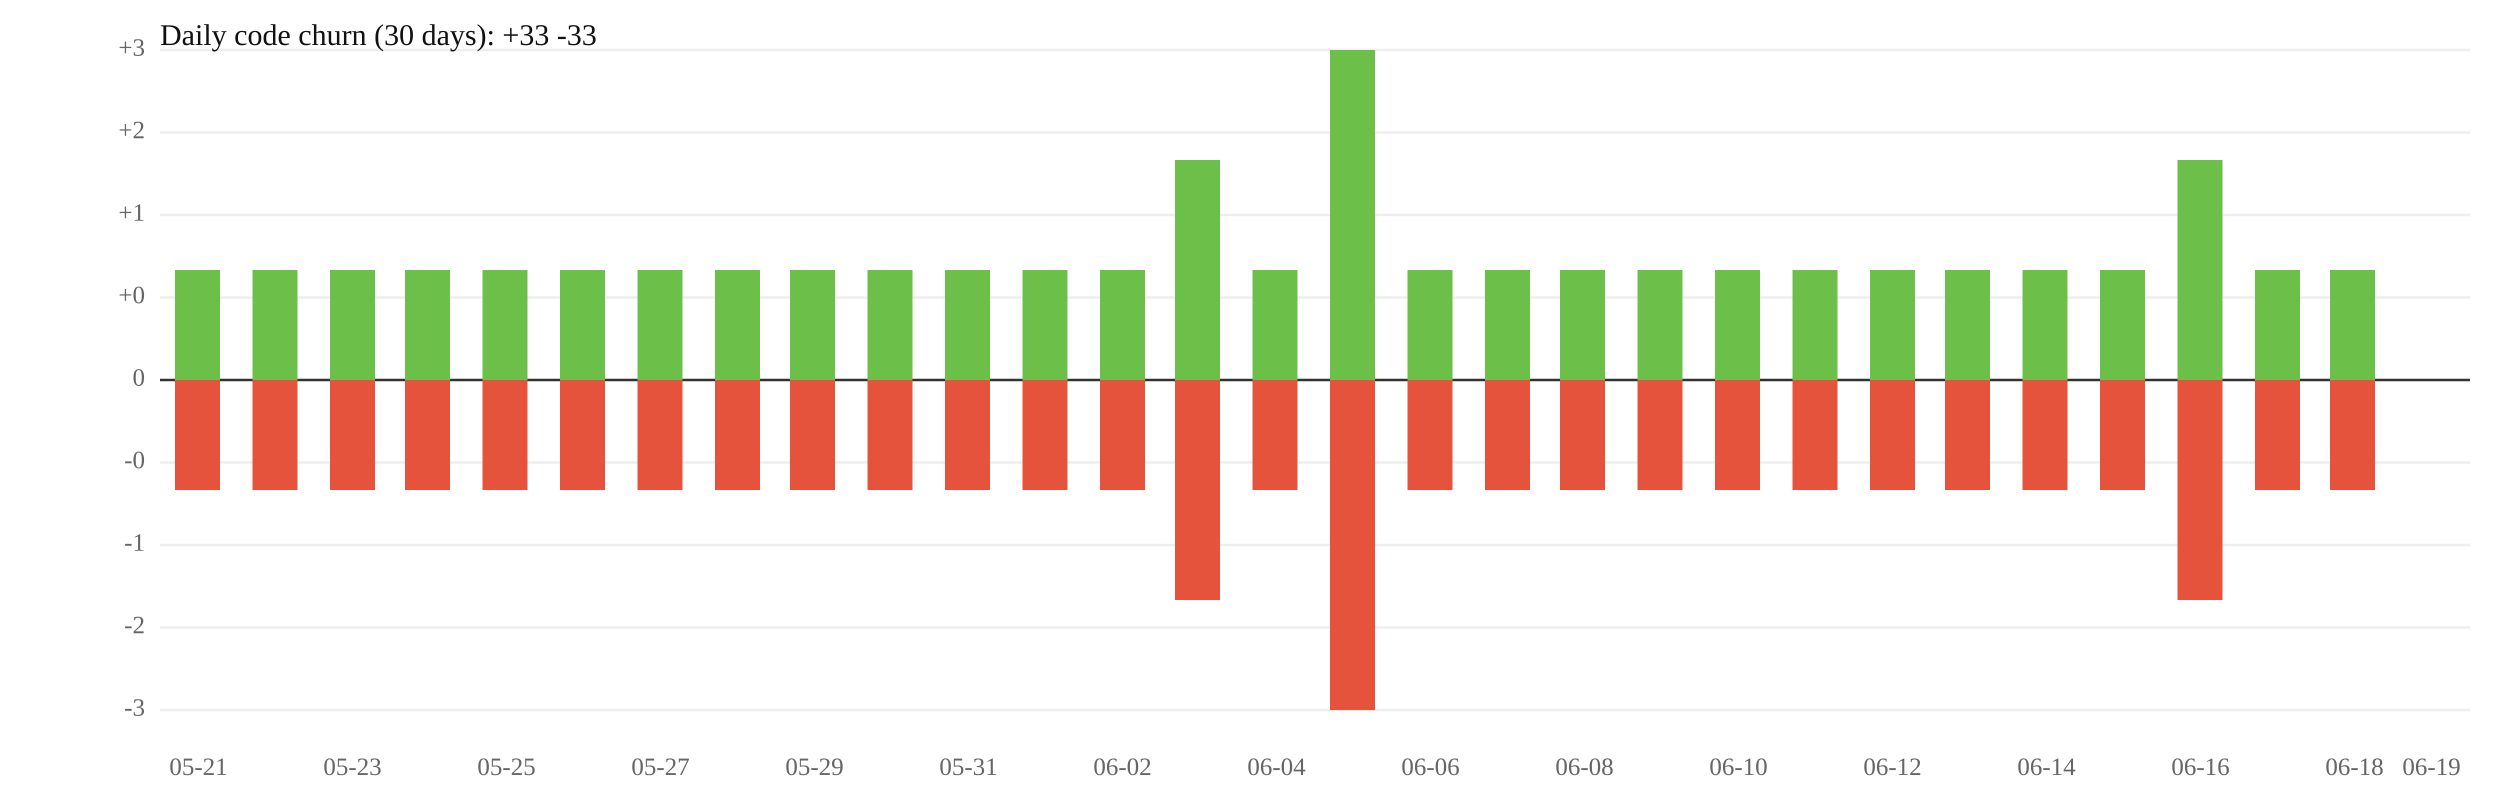
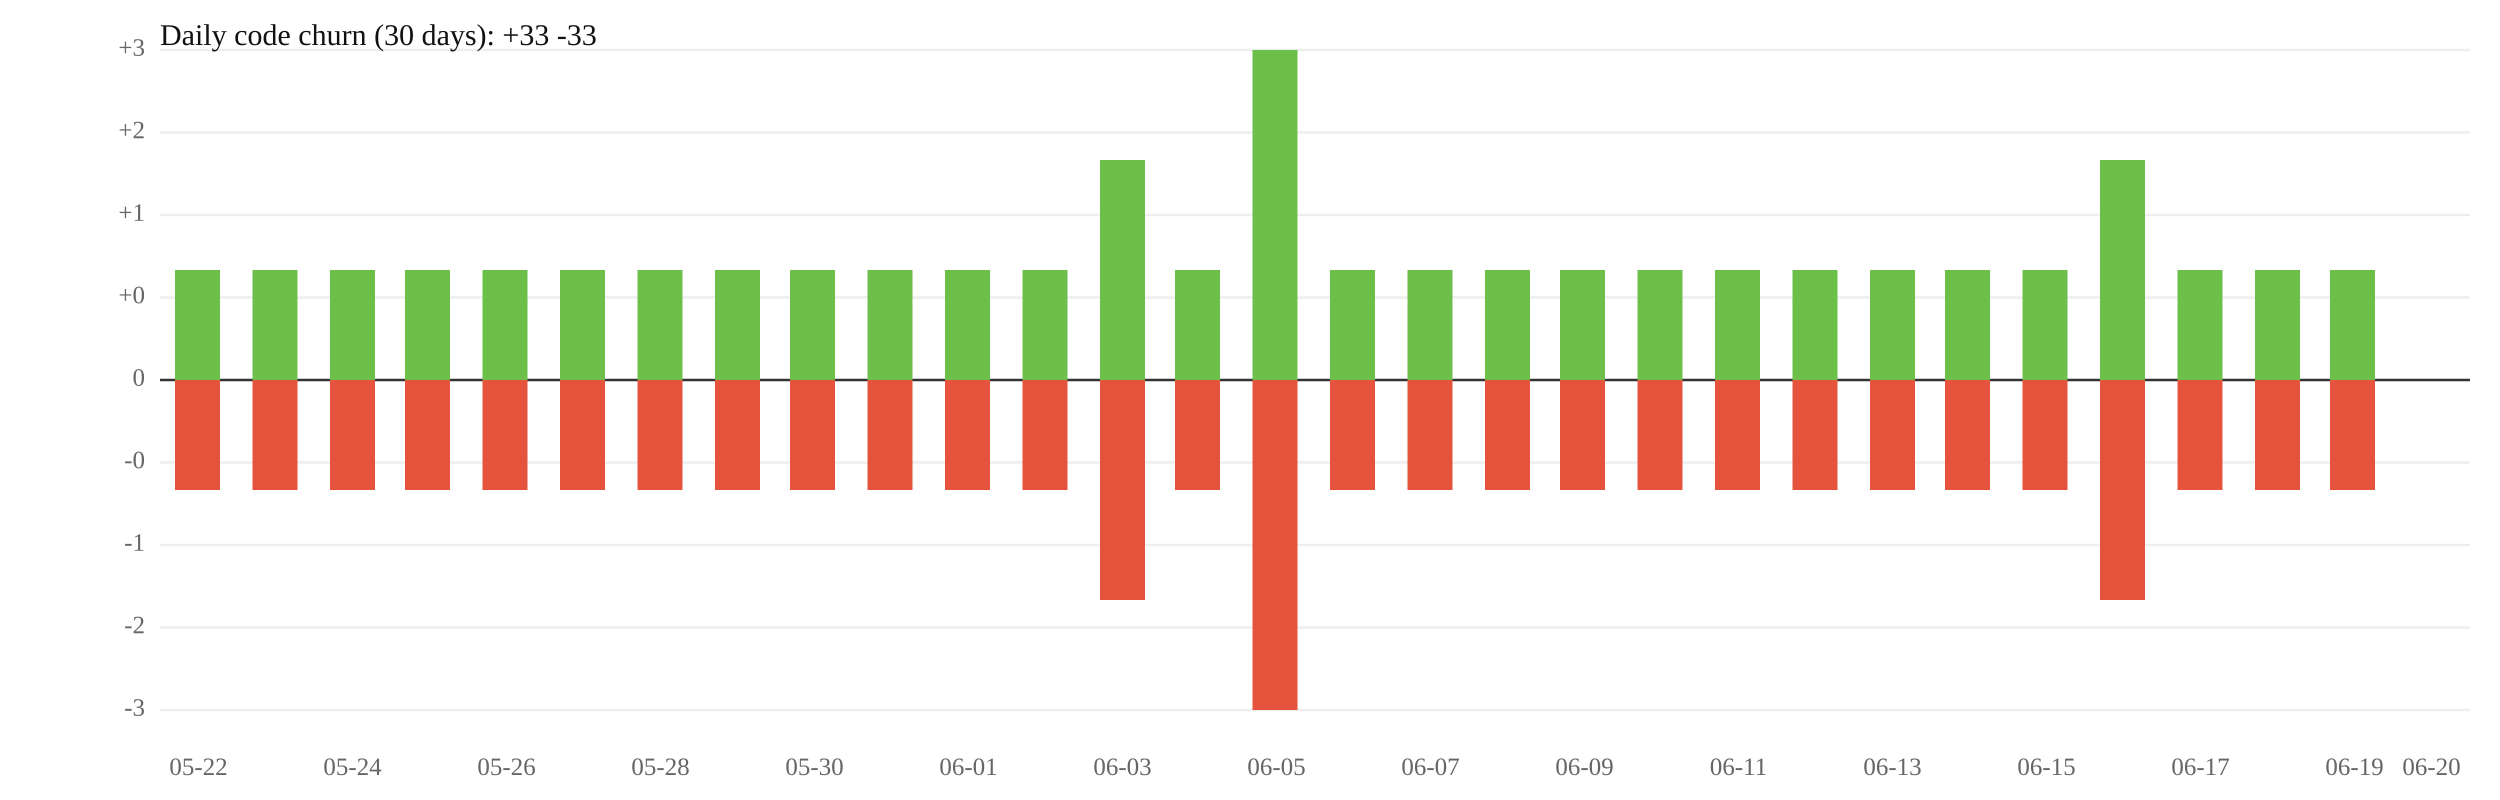
<svg xmlns="http://www.w3.org/2000/svg" width="1000" height="320" viewBox="0 0 1000 320">
  <rect width="100%" height="100%" fill="white" />
  <line x1="64" y1="119" x2="988" y2="119" stroke="#eee" />
  <line x1="64" y1="185" x2="988" y2="185" stroke="#eee" />
  <text x="58" y="119" font-size="10" text-anchor="end" dominant-baseline="middle" fill="#666">+0</text>
  <text x="58" y="185" font-size="10" text-anchor="end" dominant-baseline="middle" fill="#666">-0</text>
  <line x1="64" y1="86" x2="988" y2="86" stroke="#eee" />
  <line x1="64" y1="218" x2="988" y2="218" stroke="#eee" />
  <text x="58" y="86" font-size="10" text-anchor="end" dominant-baseline="middle" fill="#666">+1</text>
  <text x="58" y="218" font-size="10" text-anchor="end" dominant-baseline="middle" fill="#666">-1</text>
  <line x1="64" y1="53" x2="988" y2="53" stroke="#eee" />
  <line x1="64" y1="251" x2="988" y2="251" stroke="#eee" />
  <text x="58" y="53" font-size="10" text-anchor="end" dominant-baseline="middle" fill="#666">+2</text>
  <text x="58" y="251" font-size="10" text-anchor="end" dominant-baseline="middle" fill="#666">-2</text>
  <line x1="64" y1="20" x2="988" y2="20" stroke="#eee" />
  <line x1="64" y1="284" x2="988" y2="284" stroke="#eee" />
  <text x="58" y="20" font-size="10" text-anchor="end" dominant-baseline="middle" fill="#666">+3</text>
  <text x="58" y="284" font-size="10" text-anchor="end" dominant-baseline="middle" fill="#666">-3</text>
  <line x1="64" y1="152" x2="988" y2="152" stroke="#333" />
  <text x="58" y="152" font-size="10" text-anchor="end" dominant-baseline="middle" fill="#666">0</text>
  <rect x="70" y="108" width="18" height="44" fill="#6cc04a" />
  <rect x="70" y="152" width="18" height="44" fill="#e5533d" />
  <rect x="101" y="108" width="18" height="44" fill="#6cc04a" />
  <rect x="101" y="152" width="18" height="44" fill="#e5533d" />
  <rect x="132" y="108" width="18" height="44" fill="#6cc04a" />
  <rect x="132" y="152" width="18" height="44" fill="#e5533d" />
  <rect x="162" y="108" width="18" height="44" fill="#6cc04a" />
  <rect x="162" y="152" width="18" height="44" fill="#e5533d" />
  <rect x="193" y="108" width="18" height="44" fill="#6cc04a" />
  <rect x="193" y="152" width="18" height="44" fill="#e5533d" />
  <rect x="224" y="108" width="18" height="44" fill="#6cc04a" />
  <rect x="224" y="152" width="18" height="44" fill="#e5533d" />
  <rect x="255" y="108" width="18" height="44" fill="#6cc04a" />
  <rect x="255" y="152" width="18" height="44" fill="#e5533d" />
  <rect x="286" y="108" width="18" height="44" fill="#6cc04a" />
  <rect x="286" y="152" width="18" height="44" fill="#e5533d" />
  <rect x="316" y="108" width="18" height="44" fill="#6cc04a" />
  <rect x="316" y="152" width="18" height="44" fill="#e5533d" />
  <rect x="347" y="108" width="18" height="44" fill="#6cc04a" />
  <rect x="347" y="152" width="18" height="44" fill="#e5533d" />
  <rect x="378" y="108" width="18" height="44" fill="#6cc04a" />
  <rect x="378" y="152" width="18" height="44" fill="#e5533d" />
  <rect x="409" y="108" width="18" height="44" fill="#6cc04a" />
  <rect x="409" y="152" width="18" height="44" fill="#e5533d" />
-   <rect x="440" y="108" width="18" height="44" fill="#6cc04a" />
-   <rect x="440" y="152" width="18" height="44" fill="#e5533d" />
-   <rect x="470" y="64" width="18" height="88" fill="#6cc04a" />
-   <rect x="470" y="152" width="18" height="88" fill="#e5533d" />
-   <rect x="501" y="108" width="18" height="44" fill="#6cc04a" />
-   <rect x="501" y="152" width="18" height="44" fill="#e5533d" />
-   <rect x="532" y="20" width="18" height="132" fill="#6cc04a" />
-   <rect x="532" y="152" width="18" height="132" fill="#e5533d" />
+   <rect x="440" y="64" width="18" height="88" fill="#6cc04a" />
+   <rect x="440" y="152" width="18" height="88" fill="#e5533d" />
+   <rect x="470" y="108" width="18" height="44" fill="#6cc04a" />
+   <rect x="470" y="152" width="18" height="44" fill="#e5533d" />
+   <rect x="501" y="20" width="18" height="132" fill="#6cc04a" />
+   <rect x="501" y="152" width="18" height="132" fill="#e5533d" />
+   <rect x="532" y="108" width="18" height="44" fill="#6cc04a" />
+   <rect x="532" y="152" width="18" height="44" fill="#e5533d" />
  <rect x="563" y="108" width="18" height="44" fill="#6cc04a" />
  <rect x="563" y="152" width="18" height="44" fill="#e5533d" />
  <rect x="594" y="108" width="18" height="44" fill="#6cc04a" />
  <rect x="594" y="152" width="18" height="44" fill="#e5533d" />
  <rect x="624" y="108" width="18" height="44" fill="#6cc04a" />
  <rect x="624" y="152" width="18" height="44" fill="#e5533d" />
  <rect x="655" y="108" width="18" height="44" fill="#6cc04a" />
  <rect x="655" y="152" width="18" height="44" fill="#e5533d" />
  <rect x="686" y="108" width="18" height="44" fill="#6cc04a" />
  <rect x="686" y="152" width="18" height="44" fill="#e5533d" />
  <rect x="717" y="108" width="18" height="44" fill="#6cc04a" />
  <rect x="717" y="152" width="18" height="44" fill="#e5533d" />
  <rect x="748" y="108" width="18" height="44" fill="#6cc04a" />
  <rect x="748" y="152" width="18" height="44" fill="#e5533d" />
  <rect x="778" y="108" width="18" height="44" fill="#6cc04a" />
  <rect x="778" y="152" width="18" height="44" fill="#e5533d" />
  <rect x="809" y="108" width="18" height="44" fill="#6cc04a" />
  <rect x="809" y="152" width="18" height="44" fill="#e5533d" />
-   <rect x="840" y="108" width="18" height="44" fill="#6cc04a" />
-   <rect x="840" y="152" width="18" height="44" fill="#e5533d" />
-   <rect x="871" y="64" width="18" height="88" fill="#6cc04a" />
-   <rect x="871" y="152" width="18" height="88" fill="#e5533d" />
+   <rect x="840" y="64" width="18" height="88" fill="#6cc04a" />
+   <rect x="840" y="152" width="18" height="88" fill="#e5533d" />
+   <rect x="871" y="108" width="18" height="44" fill="#6cc04a" />
+   <rect x="871" y="152" width="18" height="44" fill="#e5533d" />
  <rect x="902" y="108" width="18" height="44" fill="#6cc04a" />
  <rect x="902" y="152" width="18" height="44" fill="#e5533d" />
  <rect x="932" y="108" width="18" height="44" fill="#6cc04a" />
  <rect x="932" y="152" width="18" height="44" fill="#e5533d" />
-   <text x="79.4" y="310" font-size="10" text-anchor="middle" fill="#666">05-21</text>
-   <text x="141.0" y="310" font-size="10" text-anchor="middle" fill="#666">05-23</text>
-   <text x="202.6" y="310" font-size="10" text-anchor="middle" fill="#666">05-25</text>
-   <text x="264.2" y="310" font-size="10" text-anchor="middle" fill="#666">05-27</text>
-   <text x="325.8" y="310" font-size="10" text-anchor="middle" fill="#666">05-29</text>
-   <text x="387.4" y="310" font-size="10" text-anchor="middle" fill="#666">05-31</text>
-   <text x="449.0" y="310" font-size="10" text-anchor="middle" fill="#666">06-02</text>
-   <text x="510.6" y="310" font-size="10" text-anchor="middle" fill="#666">06-04</text>
-   <text x="572.2" y="310" font-size="10" text-anchor="middle" fill="#666">06-06</text>
-   <text x="633.8" y="310" font-size="10" text-anchor="middle" fill="#666">06-08</text>
-   <text x="695.4" y="310" font-size="10" text-anchor="middle" fill="#666">06-10</text>
-   <text x="757.0" y="310" font-size="10" text-anchor="middle" fill="#666">06-12</text>
-   <text x="818.6" y="310" font-size="10" text-anchor="middle" fill="#666">06-14</text>
-   <text x="880.2" y="310" font-size="10" text-anchor="middle" fill="#666">06-16</text>
-   <text x="941.8" y="310" font-size="10" text-anchor="middle" fill="#666">06-18</text>
-   <text x="972.6" y="310" font-size="10" text-anchor="middle" fill="#666">06-19</text>
+   <text x="79.4" y="310" font-size="10" text-anchor="middle" fill="#666">05-22</text>
+   <text x="141.0" y="310" font-size="10" text-anchor="middle" fill="#666">05-24</text>
+   <text x="202.6" y="310" font-size="10" text-anchor="middle" fill="#666">05-26</text>
+   <text x="264.2" y="310" font-size="10" text-anchor="middle" fill="#666">05-28</text>
+   <text x="325.8" y="310" font-size="10" text-anchor="middle" fill="#666">05-30</text>
+   <text x="387.4" y="310" font-size="10" text-anchor="middle" fill="#666">06-01</text>
+   <text x="449.0" y="310" font-size="10" text-anchor="middle" fill="#666">06-03</text>
+   <text x="510.6" y="310" font-size="10" text-anchor="middle" fill="#666">06-05</text>
+   <text x="572.2" y="310" font-size="10" text-anchor="middle" fill="#666">06-07</text>
+   <text x="633.8" y="310" font-size="10" text-anchor="middle" fill="#666">06-09</text>
+   <text x="695.4" y="310" font-size="10" text-anchor="middle" fill="#666">06-11</text>
+   <text x="757.0" y="310" font-size="10" text-anchor="middle" fill="#666">06-13</text>
+   <text x="818.6" y="310" font-size="10" text-anchor="middle" fill="#666">06-15</text>
+   <text x="880.2" y="310" font-size="10" text-anchor="middle" fill="#666">06-17</text>
+   <text x="941.8" y="310" font-size="10" text-anchor="middle" fill="#666">06-19</text>
+   <text x="972.6" y="310" font-size="10" text-anchor="middle" fill="#666">06-20</text>
  <text x="64" y="18" font-size="12" fill="#111">Daily code churn (30 days): +33  -33</text>
</svg>
